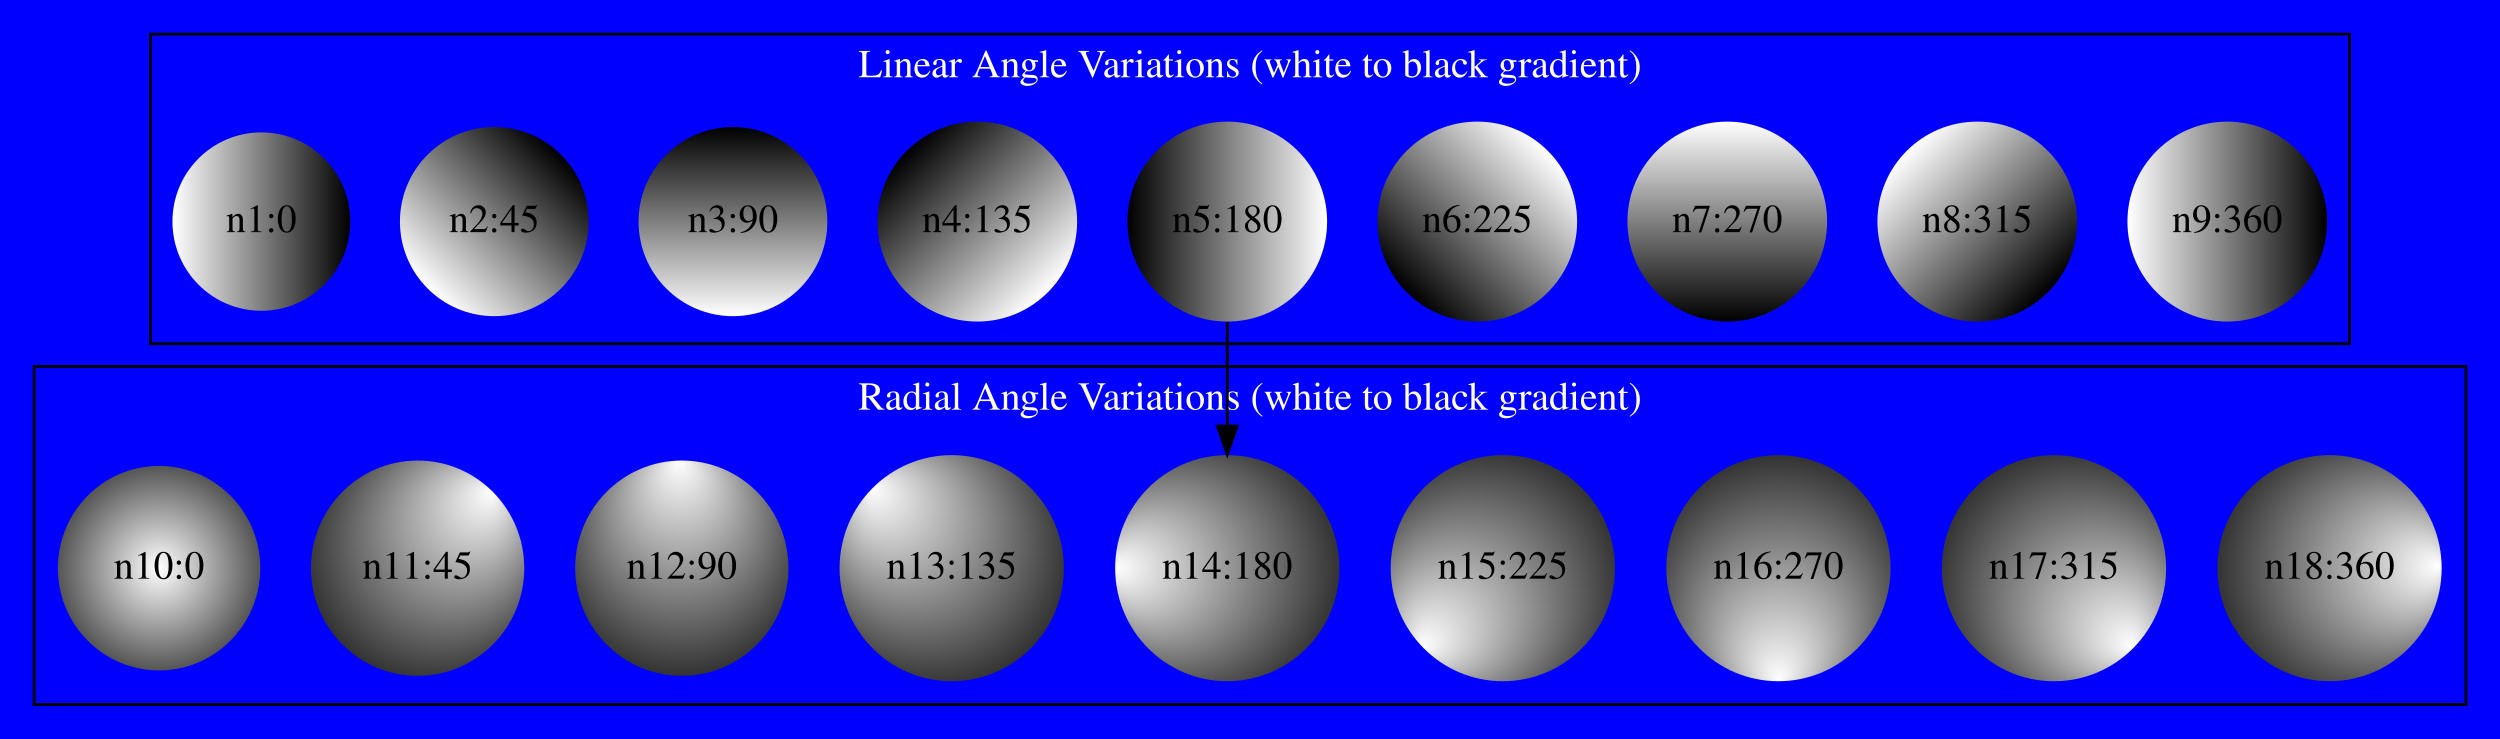
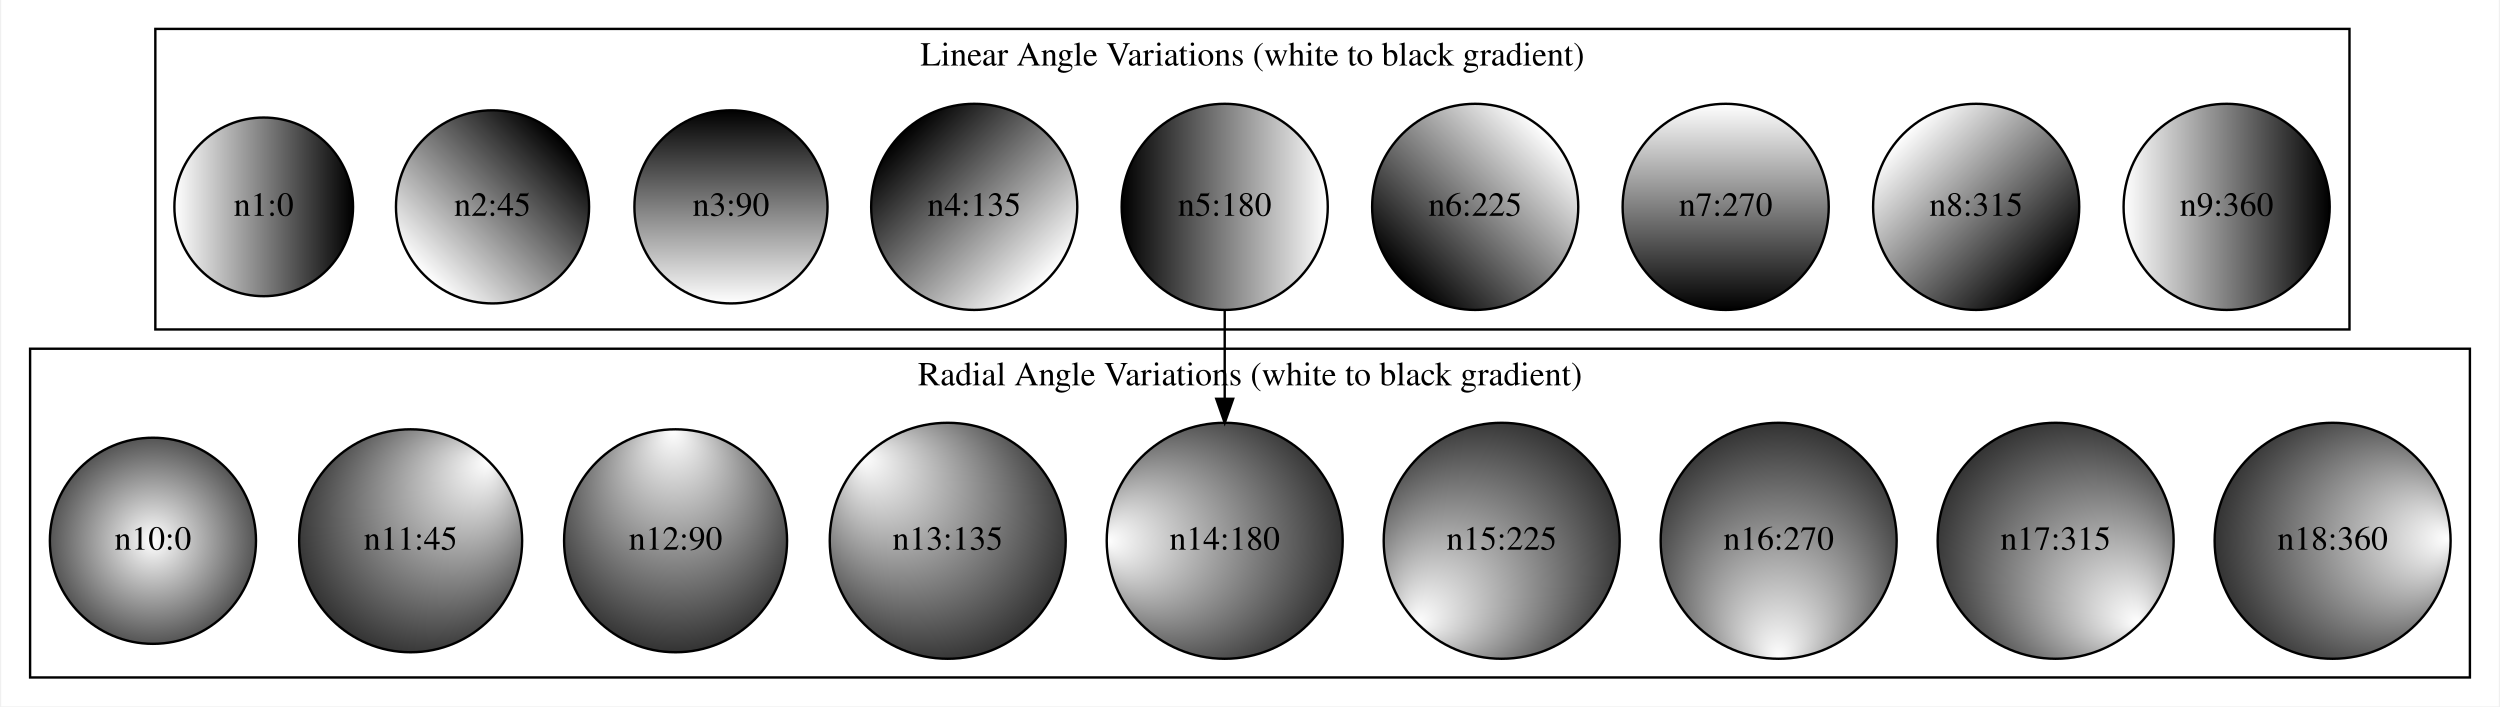
- <svg xmlns="http://www.w3.org/2000/svg" width="880pt" height="260pt" viewBox="0.00 0.00 880.00 260.00">
-   <g id="graph1" class="graph" transform="scale(1 1) rotate(0) translate(4 256)">
-     <polygon fill="blue" stroke="blue" points="-4,5 -4,-256 877,-256 877,5 -4,5" />
-     <g id="graph2" class="cluster">
-       <polygon fill="blue" stroke="black" points="49,-135 49,-244 823,-244 823,-135 49,-135" />
-       <text text-anchor="middle" x="436" y="-228.8" font-family="Times,serif" font-size="14.00" fill="white">Linear Angle Variations (white to black gradient)</text>
+ <svg xmlns="http://www.w3.org/2000/svg" width="1037pt" height="293pt" viewBox="0.00 0.00 1037.00 293.28">
+   <g id="graph0" class="graph" transform="scale(1 1) rotate(0) translate(4 289.28)">
+     <polygon fill="white" stroke="transparent" points="-4,4 -4,-289.28 1033,-289.28 1033,4 -4,4" />
+     <g id="clust1" class="cluster">
+       <polygon fill="none" stroke="black" points="60,-152.49 60,-277.28 971,-277.28 971,-152.49 60,-152.49" />
+       <text text-anchor="middle" x="515.5" y="-262.08" font-family="Times,serif" font-size="14.00">Linear Angle Variations (white to black gradient)</text>
    </g>
-     <g id="graph3" class="cluster">
-       <polygon fill="blue" stroke="black" points="8,-8 8,-127 864,-127 864,-8 8,-8" />
-       <text text-anchor="middle" x="436" y="-111.8" font-family="Times,serif" font-size="14.00" fill="white">Radial Angle Variations (white to black gradient)</text>
+     <g id="clust2" class="cluster">
+       <polygon fill="none" stroke="black" points="8,-8 8,-144.49 1021,-144.49 1021,-8 8,-8" />
+       <text text-anchor="middle" x="514.5" y="-129.29" font-family="Times,serif" font-size="14.00">Radial Angle Variations (white to black gradient)</text>
    </g>
-     <g id="node2" class="node">
+     <g id="node1" class="node">
      <defs>
-         <linearGradient id="l_0" gradientUnits="userSpaceOnUse" x1="744.855" y1="-178" x2="815.145" y2="-178">
+         <linearGradient id="l_0" gradientUnits="userSpaceOnUse" x1="877.21" y1="-203.39" x2="962.79" y2="-203.39">
          <stop offset="0" style="stop-color:white;stop-opacity:1.;" />
          <stop offset="1" style="stop-color:black;stop-opacity:1.;" />
        </linearGradient>
      </defs>
-       <ellipse fill="url(#l_0)" cx="780" cy="-178" rx="35.145" ry="35.194" />
-       <text text-anchor="middle" x="780" y="-174.3" font-family="Times,serif" font-size="14.00">n9:360</text>
+       <ellipse fill="url(#l_0)" stroke="black" cx="920" cy="-203.39" rx="42.79" ry="42.79" />
+       <text text-anchor="middle" x="920" y="-199.69" font-family="Times,serif" font-size="14.00">n9:360</text>
    </g>
-     <g id="node3" class="node">
+     <g id="node2" class="node">
      <defs>
-         <linearGradient id="l_1" gradientUnits="userSpaceOnUse" x1="667.148" y1="-202.886" x2="716.852" y2="-153.114">
+         <linearGradient id="l_1" gradientUnits="userSpaceOnUse" x1="785.74" y1="-233.65" x2="846.26" y2="-173.13">
          <stop offset="0" style="stop-color:white;stop-opacity:1.;" />
          <stop offset="1" style="stop-color:black;stop-opacity:1.;" />
        </linearGradient>
      </defs>
-       <ellipse fill="url(#l_1)" cx="692" cy="-178" rx="35.145" ry="35.194" />
-       <text text-anchor="middle" x="692" y="-174.3" font-family="Times,serif" font-size="14.00">n8:315</text>
+       <ellipse fill="url(#l_1)" stroke="black" cx="816" cy="-203.39" rx="42.79" ry="42.79" />
+       <text text-anchor="middle" x="816" y="-199.69" font-family="Times,serif" font-size="14.00">n8:315</text>
    </g>
-     <g id="node4" class="node">
+     <g id="node3" class="node">
      <defs>
-         <linearGradient id="l_2" gradientUnits="userSpaceOnUse" x1="604" y1="-213.194" x2="604" y2="-142.806">
+         <linearGradient id="l_2" gradientUnits="userSpaceOnUse" x1="712" y1="-246.18" x2="712" y2="-160.59">
          <stop offset="0" style="stop-color:white;stop-opacity:1.;" />
          <stop offset="1" style="stop-color:black;stop-opacity:1.;" />
        </linearGradient>
      </defs>
-       <ellipse fill="url(#l_2)" cx="604" cy="-178" rx="35.145" ry="35.194" />
-       <text text-anchor="middle" x="604" y="-174.3" font-family="Times,serif" font-size="14.00">n7:270</text>
+       <ellipse fill="url(#l_2)" stroke="black" cx="712" cy="-203.39" rx="42.79" ry="42.79" />
+       <text text-anchor="middle" x="712" y="-199.69" font-family="Times,serif" font-size="14.00">n7:270</text>
    </g>
-     <g id="node5" class="node">
+     <g id="node4" class="node">
      <defs>
-         <linearGradient id="l_3" gradientUnits="userSpaceOnUse" x1="540.852" y1="-202.886" x2="491.148" y2="-153.114">
+         <linearGradient id="l_3" gradientUnits="userSpaceOnUse" x1="638.26" y1="-233.65" x2="577.74" y2="-173.13">
          <stop offset="0" style="stop-color:white;stop-opacity:1.;" />
          <stop offset="1" style="stop-color:black;stop-opacity:1.;" />
        </linearGradient>
      </defs>
-       <ellipse fill="url(#l_3)" cx="516" cy="-178" rx="35.145" ry="35.194" />
-       <text text-anchor="middle" x="516" y="-174.3" font-family="Times,serif" font-size="14.00">n6:225</text>
+       <ellipse fill="url(#l_3)" stroke="black" cx="608" cy="-203.39" rx="42.79" ry="42.79" />
+       <text text-anchor="middle" x="608" y="-199.69" font-family="Times,serif" font-size="14.00">n6:225</text>
    </g>
-     <g id="node6" class="node">
+     <g id="node5" class="node">
      <defs>
-         <linearGradient id="l_4" gradientUnits="userSpaceOnUse" x1="463.145" y1="-178" x2="392.855" y2="-178">
+         <linearGradient id="l_4" gradientUnits="userSpaceOnUse" x1="546.79" y1="-203.39" x2="461.21" y2="-203.39">
          <stop offset="0" style="stop-color:white;stop-opacity:1.;" />
          <stop offset="1" style="stop-color:black;stop-opacity:1.;" />
        </linearGradient>
      </defs>
-       <ellipse fill="url(#l_4)" cx="428" cy="-178" rx="35.145" ry="35.194" />
-       <text text-anchor="middle" x="428" y="-174.3" font-family="Times,serif" font-size="14.00">n5:180</text>
+       <ellipse fill="url(#l_4)" stroke="black" cx="504" cy="-203.39" rx="42.79" ry="42.79" />
+       <text text-anchor="middle" x="504" y="-199.69" font-family="Times,serif" font-size="14.00">n5:180</text>
    </g>
-     <g id="node16" class="node">
+     <g id="node14" class="node">
      <defs>
-         <radialGradient id="r_5" cx="50%" cy="50%" r="75%" fx="0%" fy="50%">
+         <radialGradient id="r_0" cx="50%" cy="50%" r="75%" fx="0%" fy="50%">
          <stop offset="0" style="stop-color:white;stop-opacity:1.;" />
          <stop offset="1" style="stop-color:black;stop-opacity:1.;" />
        </radialGradient>
      </defs>
-       <ellipse fill="url(#r_5)" cx="428" cy="-56" rx="39.469" ry="39.794" />
-       <text text-anchor="middle" x="428" y="-52.3" font-family="Times,serif" font-size="14.00">n14:180</text>
+       <ellipse fill="url(#r_0)" stroke="black" cx="504" cy="-64.75" rx="48.99" ry="48.99" />
+       <text text-anchor="middle" x="504" y="-61.05" font-family="Times,serif" font-size="14.00">n14:180</text>
    </g>
-     <g id="edge4" class="edge">
-       <path fill="none" stroke="black" d="M428,-142.613C428,-131.25 428,-118.379 428,-106.133" />
-       <polygon fill="black" stroke="black" points="431.5,-106.04 428,-96.04 424.5,-106.04 431.5,-106.04" />
+     <g id="edge1" class="edge">
+       <path fill="none" stroke="black" d="M504,-160.28C504,-148.76 504,-136.07 504,-123.83" />
+       <polygon fill="black" stroke="black" points="507.5,-123.69 504,-113.69 500.5,-123.69 507.5,-123.69" />
    </g>
-     <g id="node7" class="node">
+     <g id="node6" class="node">
      <defs>
-         <linearGradient id="l_6" gradientUnits="userSpaceOnUse" x1="364.852" y1="-153.114" x2="315.148" y2="-202.886">
+         <linearGradient id="l_5" gradientUnits="userSpaceOnUse" x1="430.26" y1="-173.13" x2="369.74" y2="-233.65">
          <stop offset="0" style="stop-color:white;stop-opacity:1.;" />
          <stop offset="1" style="stop-color:black;stop-opacity:1.;" />
        </linearGradient>
      </defs>
-       <ellipse fill="url(#l_6)" cx="340" cy="-178" rx="35.145" ry="35.194" />
-       <text text-anchor="middle" x="340" y="-174.3" font-family="Times,serif" font-size="14.00">n4:135</text>
+       <ellipse fill="url(#l_5)" stroke="black" cx="400" cy="-203.39" rx="42.79" ry="42.79" />
+       <text text-anchor="middle" x="400" y="-199.69" font-family="Times,serif" font-size="14.00">n4:135</text>
    </g>
-     <g id="node8" class="node">
+     <g id="node7" class="node">
      <defs>
-         <linearGradient id="l_7" gradientUnits="userSpaceOnUse" x1="254" y1="-144.705" x2="254" y2="-211.295">
+         <linearGradient id="l_6" gradientUnits="userSpaceOnUse" x1="299" y1="-163.29" x2="299" y2="-243.48">
          <stop offset="0" style="stop-color:white;stop-opacity:1.;" />
          <stop offset="1" style="stop-color:black;stop-opacity:1.;" />
        </linearGradient>
      </defs>
-       <ellipse fill="url(#l_7)" cx="254" cy="-178" rx="33.221" ry="33.295" />
-       <text text-anchor="middle" x="254" y="-174.3" font-family="Times,serif" font-size="14.00">n3:90 </text>
+       <ellipse fill="url(#l_6)" stroke="black" cx="299" cy="-203.39" rx="40.09" ry="40.09" />
+       <text text-anchor="middle" x="299" y="-199.69" font-family="Times,serif" font-size="14.00">n3:90 </text>
    </g>
-     <g id="node9" class="node">
+     <g id="node8" class="node">
      <defs>
-         <linearGradient id="l_8" gradientUnits="userSpaceOnUse" x1="146.509" y1="-154.457" x2="193.491" y2="-201.543">
+         <linearGradient id="l_7" gradientUnits="userSpaceOnUse" x1="171.65" y1="-175.04" x2="228.35" y2="-231.74">
          <stop offset="0" style="stop-color:white;stop-opacity:1.;" />
          <stop offset="1" style="stop-color:black;stop-opacity:1.;" />
        </linearGradient>
      </defs>
-       <ellipse fill="url(#l_8)" cx="170" cy="-178" rx="33.221" ry="33.295" />
-       <text text-anchor="middle" x="170" y="-174.3" font-family="Times,serif" font-size="14.00">n2:45 </text>
+       <ellipse fill="url(#l_7)" stroke="black" cx="200" cy="-203.39" rx="40.09" ry="40.09" />
+       <text text-anchor="middle" x="200" y="-199.69" font-family="Times,serif" font-size="14.00">n2:45 </text>
    </g>
-     <g id="node10" class="node">
+     <g id="node9" class="node">
      <defs>
-         <linearGradient id="l_9" gradientUnits="userSpaceOnUse" x1="56.703" y1="-178" x2="119.296" y2="-178">
+         <linearGradient id="l_8" gradientUnits="userSpaceOnUse" x1="67.91" y1="-203.39" x2="142.09" y2="-203.39">
          <stop offset="0" style="stop-color:white;stop-opacity:1.;" />
          <stop offset="1" style="stop-color:black;stop-opacity:1.;" />
        </linearGradient>
      </defs>
-       <ellipse fill="url(#l_9)" cx="88" cy="-178" rx="31.297" ry="31.396" />
-       <text text-anchor="middle" x="88" y="-174.3" font-family="Times,serif" font-size="14.00">n1:0  </text>
+       <ellipse fill="url(#l_8)" stroke="black" cx="105" cy="-203.39" rx="37.09" ry="37.09" />
+       <text text-anchor="middle" x="105" y="-199.69" font-family="Times,serif" font-size="14.00">n1:0  </text>
    </g>
-     <g id="node12" class="node">
+     <g id="node10" class="node">
      <defs>
-         <radialGradient id="r_10" cx="50%" cy="50%" r="75%" fx="99%" fy="49%">
+         <radialGradient id="r_1" cx="50%" cy="50%" r="75%" fx="99%" fy="49%">
          <stop offset="0" style="stop-color:white;stop-opacity:1.;" />
          <stop offset="1" style="stop-color:black;stop-opacity:1.;" />
        </radialGradient>
      </defs>
-       <ellipse fill="url(#r_10)" cx="816" cy="-56" rx="39.469" ry="39.794" />
-       <text text-anchor="middle" x="816" y="-52.3" font-family="Times,serif" font-size="14.00">n18:360</text>
+       <ellipse fill="url(#r_1)" stroke="black" cx="964" cy="-64.75" rx="48.99" ry="48.99" />
+       <text text-anchor="middle" x="964" y="-61.05" font-family="Times,serif" font-size="14.00">n18:360</text>
    </g>
-     <g id="node13" class="node">
+     <g id="node11" class="node">
      <defs>
-         <radialGradient id="r_11" cx="50%" cy="50%" r="75%" fx="85%" fy="85%">
+         <radialGradient id="r_2" cx="50%" cy="50%" r="75%" fx="85%" fy="85%">
          <stop offset="0" style="stop-color:white;stop-opacity:1.;" />
          <stop offset="1" style="stop-color:black;stop-opacity:1.;" />
        </radialGradient>
      </defs>
-       <ellipse fill="url(#r_11)" cx="719" cy="-56" rx="39.469" ry="39.794" />
-       <text text-anchor="middle" x="719" y="-52.3" font-family="Times,serif" font-size="14.00">n17:315</text>
+       <ellipse fill="url(#r_2)" stroke="black" cx="849" cy="-64.75" rx="48.99" ry="48.99" />
+       <text text-anchor="middle" x="849" y="-61.05" font-family="Times,serif" font-size="14.00">n17:315</text>
    </g>
-     <g id="node14" class="node">
+     <g id="node12" class="node">
      <defs>
-         <radialGradient id="r_12" cx="50%" cy="50%" r="75%" fx="50%" fy="100%">
+         <radialGradient id="r_3" cx="50%" cy="50%" r="75%" fx="50%" fy="100%">
          <stop offset="0" style="stop-color:white;stop-opacity:1.;" />
          <stop offset="1" style="stop-color:black;stop-opacity:1.;" />
        </radialGradient>
      </defs>
-       <ellipse fill="url(#r_12)" cx="622" cy="-56" rx="39.469" ry="39.794" />
-       <text text-anchor="middle" x="622" y="-52.3" font-family="Times,serif" font-size="14.00">n16:270</text>
+       <ellipse fill="url(#r_3)" stroke="black" cx="734" cy="-64.75" rx="48.99" ry="48.99" />
+       <text text-anchor="middle" x="734" y="-61.05" font-family="Times,serif" font-size="14.00">n16:270</text>
    </g>
-     <g id="node15" class="node">
+     <g id="node13" class="node">
      <defs>
-         <radialGradient id="r_13" cx="50%" cy="50%" r="75%" fx="14%" fy="85%">
+         <radialGradient id="r_4" cx="50%" cy="50%" r="75%" fx="14%" fy="85%">
          <stop offset="0" style="stop-color:white;stop-opacity:1.;" />
          <stop offset="1" style="stop-color:black;stop-opacity:1.;" />
        </radialGradient>
      </defs>
-       <ellipse fill="url(#r_13)" cx="525" cy="-56" rx="39.469" ry="39.794" />
-       <text text-anchor="middle" x="525" y="-52.3" font-family="Times,serif" font-size="14.00">n15:225</text>
+       <ellipse fill="url(#r_4)" stroke="black" cx="619" cy="-64.75" rx="48.99" ry="48.99" />
+       <text text-anchor="middle" x="619" y="-61.05" font-family="Times,serif" font-size="14.00">n15:225</text>
    </g>
-     <g id="node17" class="node">
+     <g id="node15" class="node">
      <defs>
-         <radialGradient id="r_14" cx="50%" cy="50%" r="75%" fx="14%" fy="14%">
+         <radialGradient id="r_5" cx="50%" cy="50%" r="75%" fx="14%" fy="14%">
          <stop offset="0" style="stop-color:white;stop-opacity:1.;" />
          <stop offset="1" style="stop-color:black;stop-opacity:1.;" />
        </radialGradient>
      </defs>
-       <ellipse fill="url(#r_14)" cx="331" cy="-56" rx="39.469" ry="39.794" />
-       <text text-anchor="middle" x="331" y="-52.3" font-family="Times,serif" font-size="14.00">n13:135</text>
+       <ellipse fill="url(#r_5)" stroke="black" cx="389" cy="-64.75" rx="48.99" ry="48.99" />
+       <text text-anchor="middle" x="389" y="-61.05" font-family="Times,serif" font-size="14.00">n13:135</text>
    </g>
-     <g id="node18" class="node">
+     <g id="node16" class="node">
      <defs>
-         <radialGradient id="r_15" cx="50%" cy="50%" r="75%" fx="49%" fy="0%">
+         <radialGradient id="r_6" cx="50%" cy="50%" r="75%" fx="49%" fy="0%">
          <stop offset="0" style="stop-color:white;stop-opacity:1.;" />
          <stop offset="1" style="stop-color:black;stop-opacity:1.;" />
        </radialGradient>
      </defs>
-       <ellipse fill="url(#r_15)" cx="236" cy="-56" rx="37.544" ry="37.894" />
-       <text text-anchor="middle" x="236" y="-52.3" font-family="Times,serif" font-size="14.00">n12:90 </text>
+       <ellipse fill="url(#r_6)" stroke="black" cx="276" cy="-64.75" rx="46.29" ry="46.29" />
+       <text text-anchor="middle" x="276" y="-61.05" font-family="Times,serif" font-size="14.00">n12:90 </text>
    </g>
-     <g id="node19" class="node">
+     <g id="node17" class="node">
      <defs>
-         <radialGradient id="r_16" cx="50%" cy="50%" r="75%" fx="85%" fy="14%">
+         <radialGradient id="r_7" cx="50%" cy="50%" r="75%" fx="85%" fy="14%">
          <stop offset="0" style="stop-color:white;stop-opacity:1.;" />
          <stop offset="1" style="stop-color:black;stop-opacity:1.;" />
        </radialGradient>
      </defs>
-       <ellipse fill="url(#r_16)" cx="143" cy="-56" rx="37.544" ry="37.894" />
-       <text text-anchor="middle" x="143" y="-52.3" font-family="Times,serif" font-size="14.00">n11:45 </text>
+       <ellipse fill="url(#r_7)" stroke="black" cx="166" cy="-64.75" rx="46.29" ry="46.29" />
+       <text text-anchor="middle" x="166" y="-61.05" font-family="Times,serif" font-size="14.00">n11:45 </text>
    </g>
-     <g id="node20" class="node">
+     <g id="node18" class="node">
      <defs>
-         <radialGradient id="r_17" cx="50%" cy="50%" r="75%" fx="50%" fy="50%">
+         <radialGradient id="r_8" cx="50%" cy="50%" r="75%" fx="50%" fy="50%">
          <stop offset="0" style="stop-color:white;stop-opacity:1.;" />
          <stop offset="1" style="stop-color:black;stop-opacity:1.;" />
        </radialGradient>
      </defs>
-       <ellipse fill="url(#r_17)" cx="52" cy="-56" rx="35.619" ry="35.995" />
-       <text text-anchor="middle" x="52" y="-52.3" font-family="Times,serif" font-size="14.00">n10:0  </text>
+       <ellipse fill="url(#r_8)" stroke="black" cx="59" cy="-64.75" rx="42.79" ry="42.79" />
+       <text text-anchor="middle" x="59" y="-61.05" font-family="Times,serif" font-size="14.00">n10:0  </text>
    </g>
  </g>
</svg>
